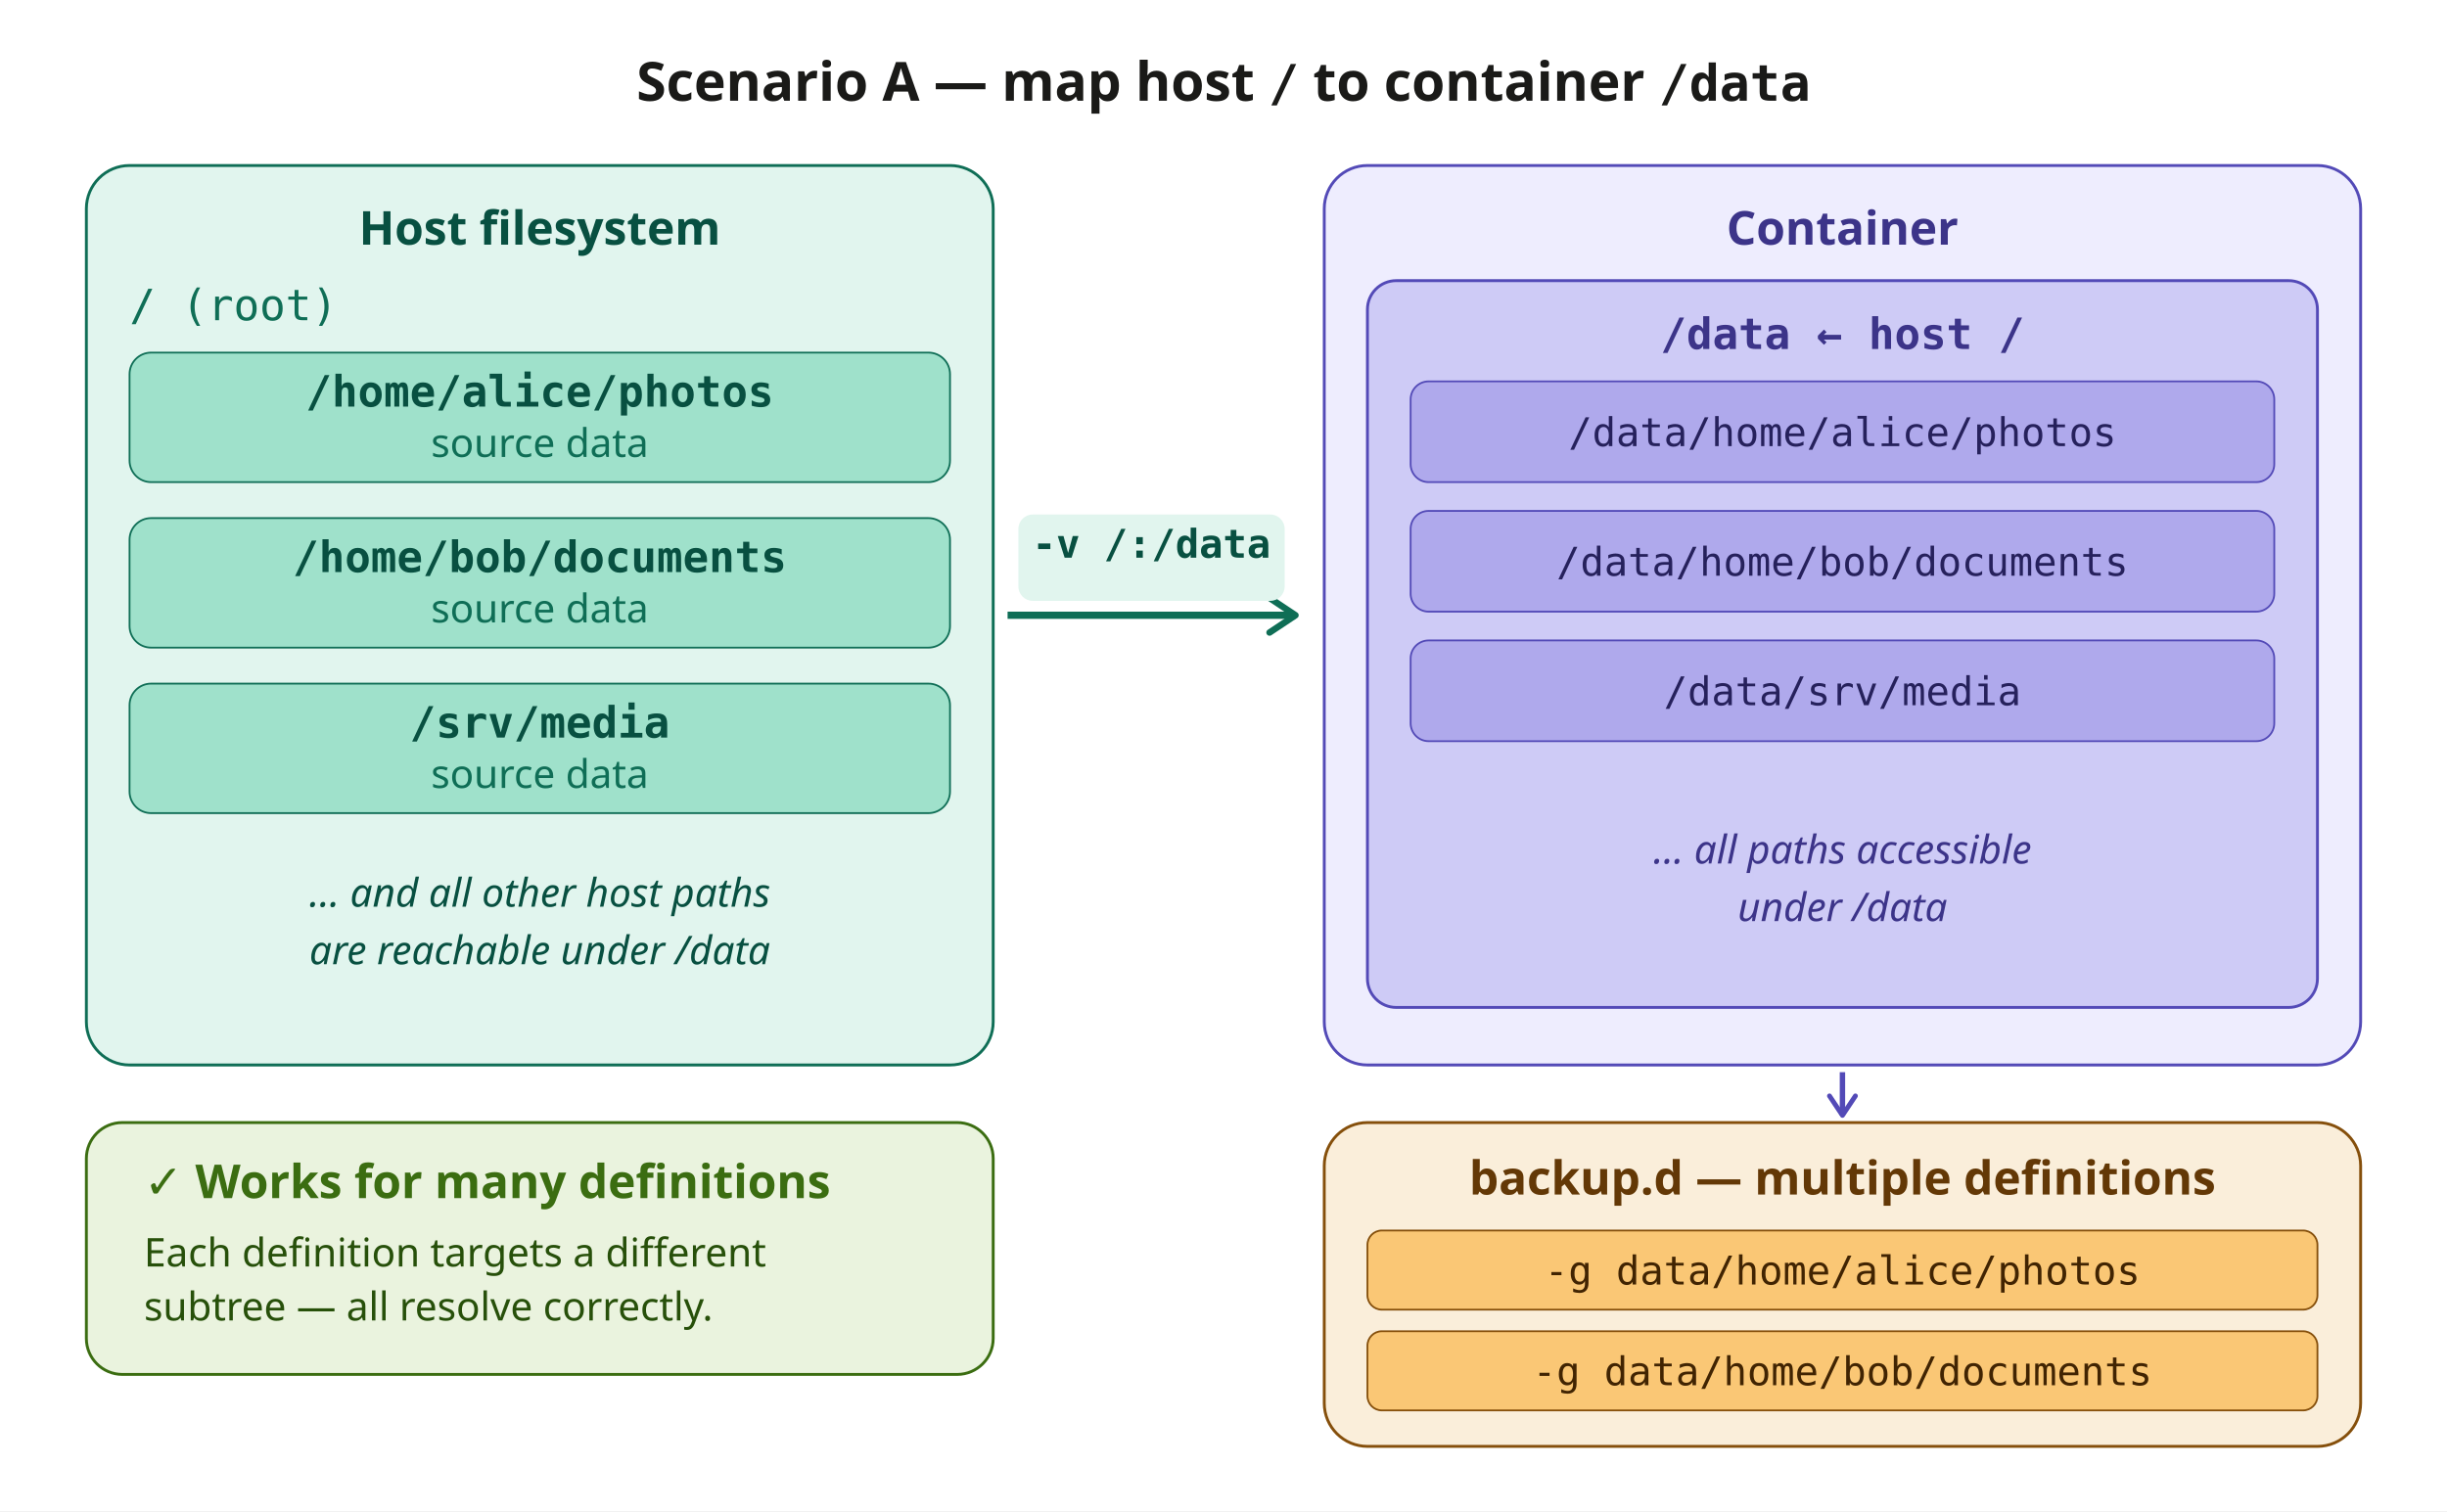
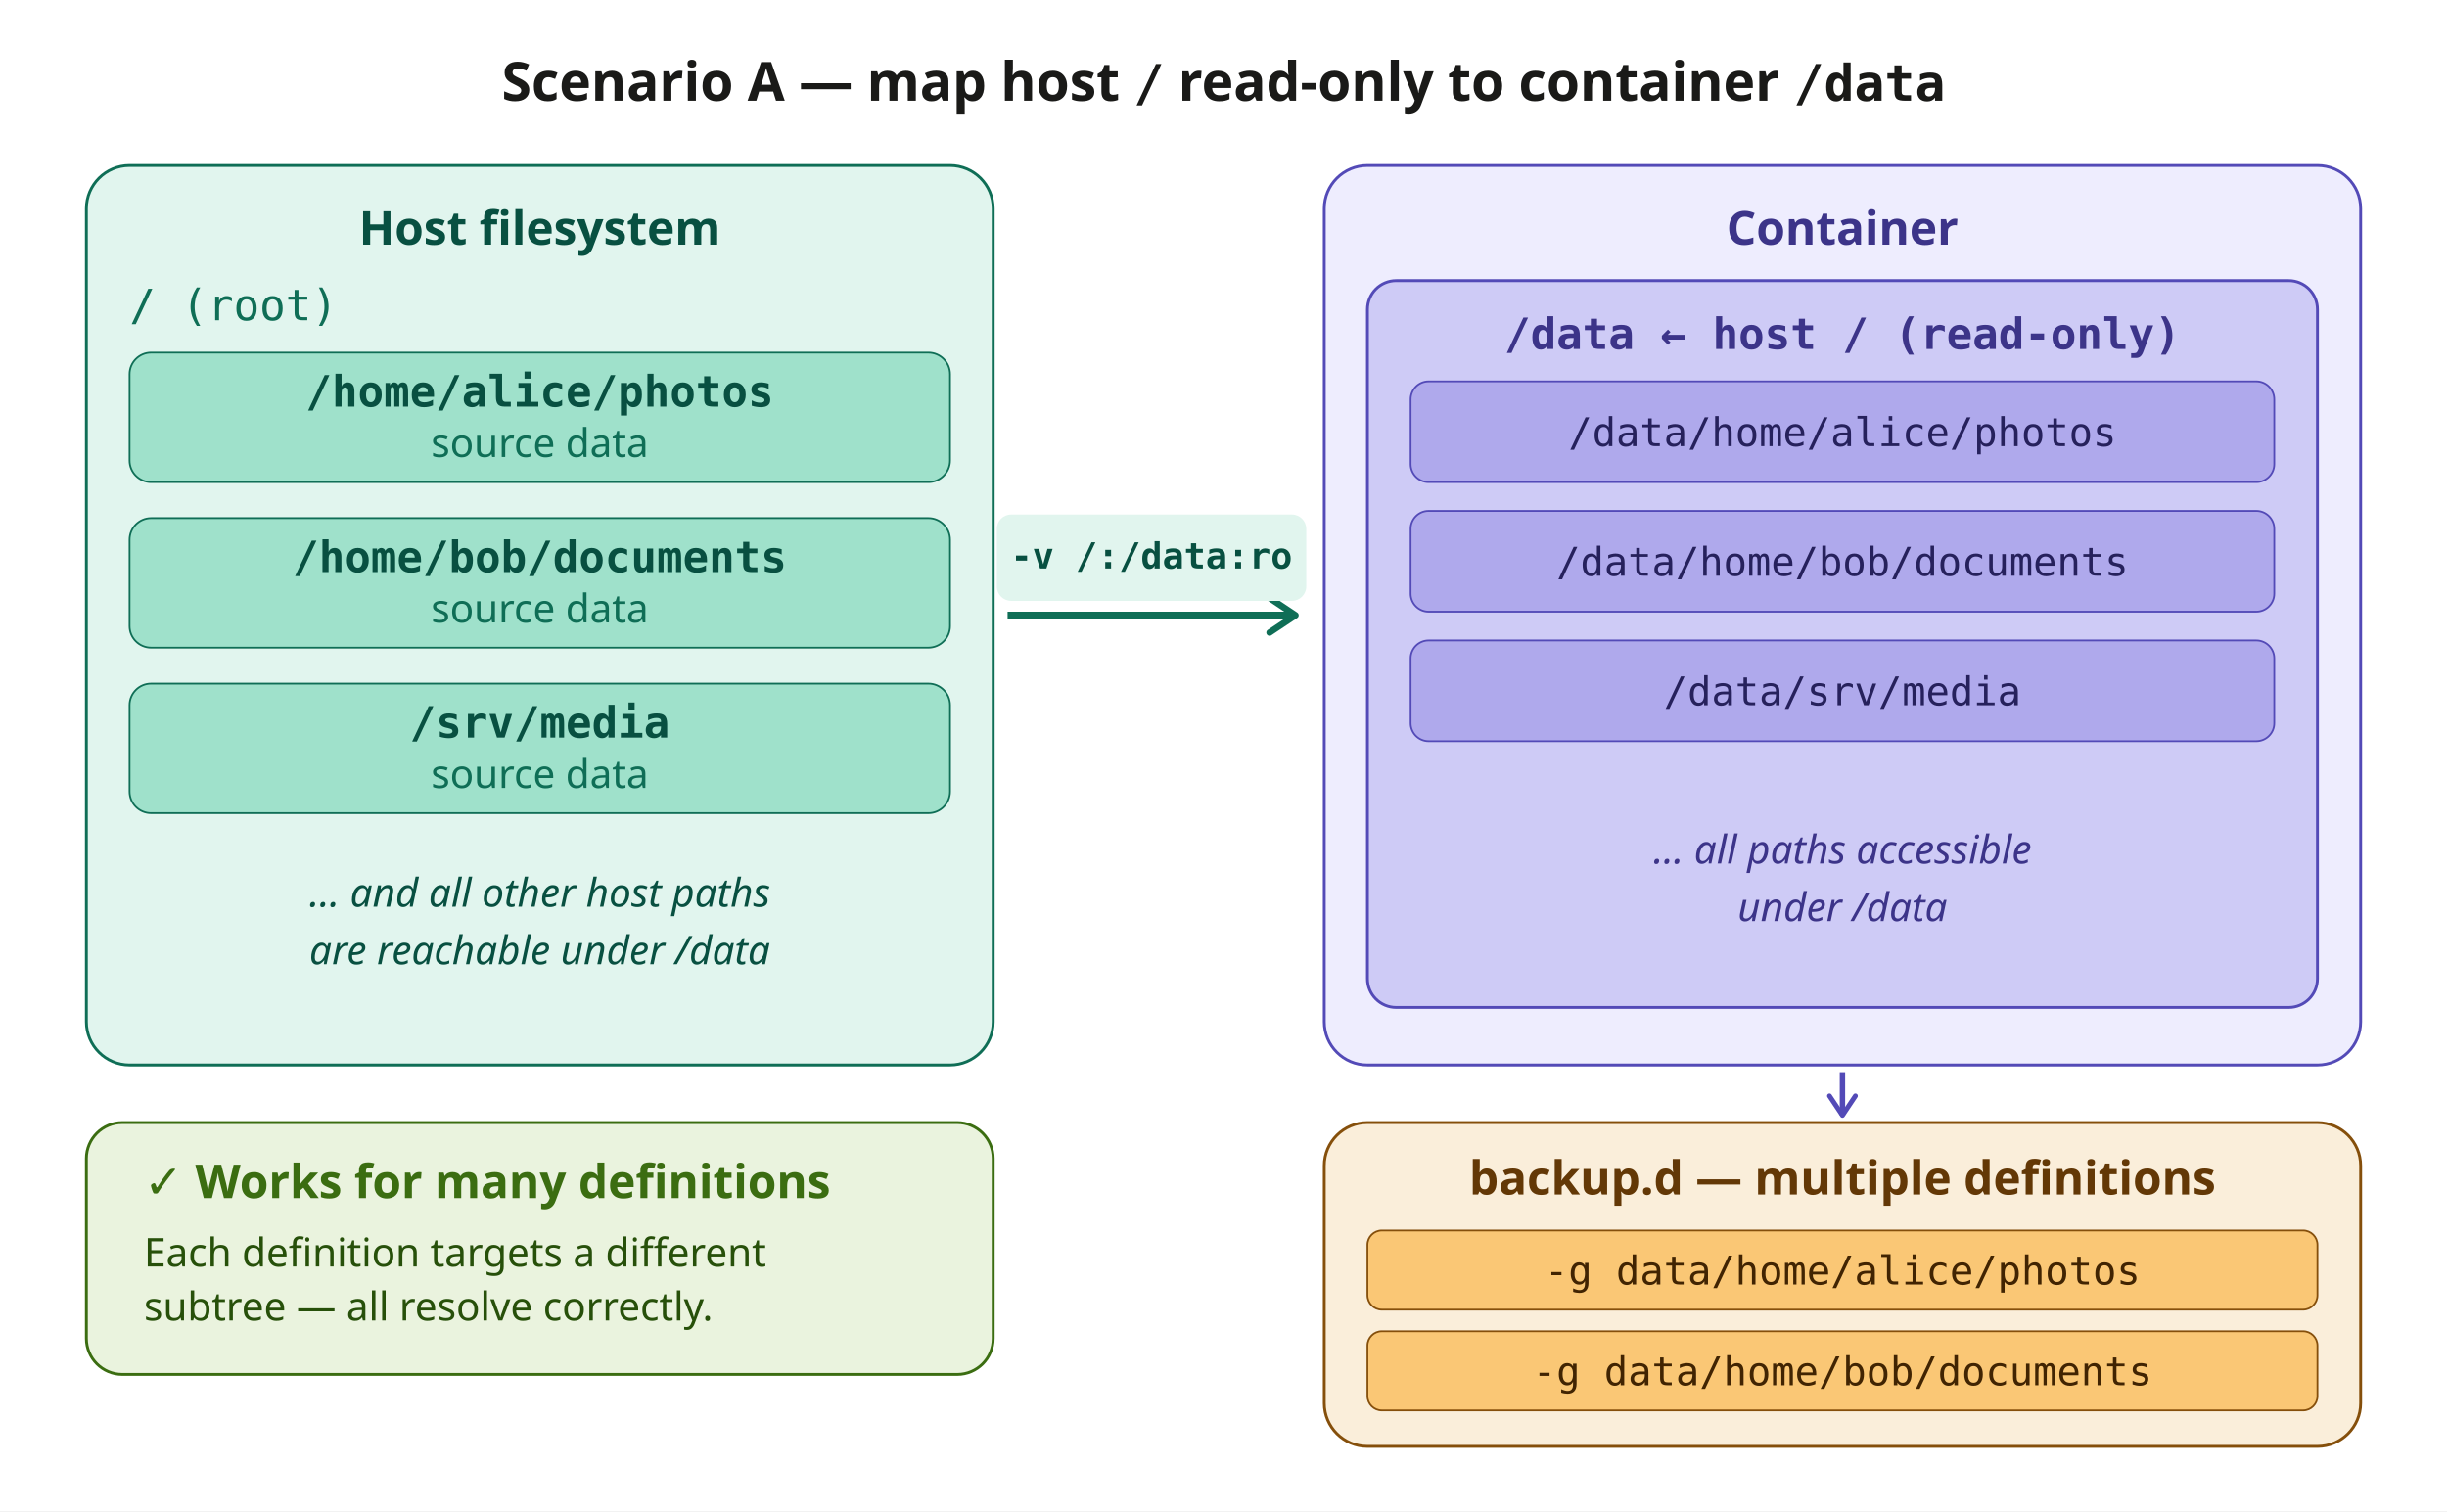
<svg xmlns="http://www.w3.org/2000/svg" width="680" height="420" viewBox="0 0 680 420" role="img">
  <defs>
    <marker id="arrow" viewBox="0 0 10 10" refX="8" refY="5" markerWidth="6" markerHeight="6" orient="auto-start-reverse">
      <path d="M2 1L8 5L2 9" fill="none" stroke="#0F6E56" stroke-width="1.5" stroke-linecap="round" stroke-linejoin="round" />
    </marker>
    <marker id="arrow-purple" viewBox="0 0 10 10" refX="8" refY="5" markerWidth="6" markerHeight="6" orient="auto-start-reverse">
      <path d="M2 1L8 5L2 9" fill="none" stroke="#534AB7" stroke-width="1.5" stroke-linecap="round" stroke-linejoin="round" />
    </marker>
    <marker id="arrow-amber" viewBox="0 0 10 10" refX="8" refY="5" markerWidth="6" markerHeight="6" orient="auto-start-reverse">
      <path d="M2 1L8 5L2 9" fill="none" stroke="#854F0B" stroke-width="1.5" stroke-linecap="round" stroke-linejoin="round" />
    </marker>
  </defs>
  <rect width="680" height="420" fill="#ffffff" />
-   <text x="340" y="28" text-anchor="middle" font-family="ui-sans-serif, system-ui, sans-serif" font-size="15" font-weight="600" fill="#1a1a18">Scenario A — map host <tspan font-family="ui-monospace, monospace" font-size="14">/</tspan> to container <tspan font-family="ui-monospace, monospace" font-size="14">/data</tspan>
+   <text x="340" y="28" text-anchor="middle" font-family="ui-sans-serif, system-ui, sans-serif" font-size="15" font-weight="600" fill="#1a1a18">Scenario A — map host <tspan font-family="ui-monospace, monospace" font-size="14">/</tspan> read-only to container <tspan font-family="ui-monospace, monospace" font-size="14">/data</tspan>
  </text>
  <rect x="24" y="46" width="252" height="250" rx="12" fill="#E1F5EE" stroke="#0F6E56" stroke-width="0.8" />
  <text x="150" y="68" text-anchor="middle" font-family="ui-sans-serif, system-ui, sans-serif" font-size="13" font-weight="600" fill="#085041">Host filesystem</text>
  <text x="36" y="89" font-family="ui-monospace, monospace" font-size="12" fill="#0F6E56">/  (root)</text>
  <rect x="36" y="98" width="228" height="36" rx="6" fill="#9FE1CB" stroke="#0F6E56" stroke-width="0.5" />
  <text x="150" y="113" text-anchor="middle" font-family="ui-monospace, monospace" font-size="12" font-weight="600" fill="#085041">/home/alice/photos</text>
  <text x="150" y="127" text-anchor="middle" font-family="ui-sans-serif, system-ui, sans-serif" font-size="11" fill="#0F6E56">source data</text>
  <rect x="36" y="144" width="228" height="36" rx="6" fill="#9FE1CB" stroke="#0F6E56" stroke-width="0.5" />
  <text x="150" y="159" text-anchor="middle" font-family="ui-monospace, monospace" font-size="12" font-weight="600" fill="#085041">/home/bob/documents</text>
  <text x="150" y="173" text-anchor="middle" font-family="ui-sans-serif, system-ui, sans-serif" font-size="11" fill="#0F6E56">source data</text>
  <rect x="36" y="190" width="228" height="36" rx="6" fill="#9FE1CB" stroke="#0F6E56" stroke-width="0.5" />
  <text x="150" y="205" text-anchor="middle" font-family="ui-monospace, monospace" font-size="12" font-weight="600" fill="#085041">/srv/media</text>
  <text x="150" y="219" text-anchor="middle" font-family="ui-sans-serif, system-ui, sans-serif" font-size="11" fill="#0F6E56">source data</text>
  <text x="150" y="252" text-anchor="middle" font-family="ui-sans-serif, system-ui, sans-serif" font-size="11" font-style="italic" fill="#085041">… and all other host paths</text>
  <text x="150" y="268" text-anchor="middle" font-family="ui-sans-serif, system-ui, sans-serif" font-size="11" font-style="italic" fill="#085041">are reachable under /data</text>
  <line x1="280" y1="171" x2="360" y2="171" stroke="#0F6E56" stroke-width="2" marker-end="url(#arrow)" />
-   <rect x="283" y="143" width="74" height="24" rx="4" fill="#E1F5EE" />
-   <text x="320" y="155" text-anchor="middle" font-family="ui-monospace, monospace" font-size="11" font-weight="600" fill="#085041">-v /:/data</text>
+   <rect x="277" y="143" width="86" height="24" rx="4" fill="#E1F5EE" />
+   <text x="320" y="158" text-anchor="middle" font-family="ui-monospace, monospace" font-size="10" font-weight="600" fill="#085041">-v /:/data:ro</text>
  <rect x="368" y="46" width="288" height="250" rx="12" fill="#EEEDFE" stroke="#534AB7" stroke-width="0.8" />
  <text x="512" y="68" text-anchor="middle" font-family="ui-sans-serif, system-ui, sans-serif" font-size="13" font-weight="600" fill="#3C3489">Container</text>
  <rect x="380" y="78" width="264" height="202" rx="8" fill="#CECBF6" stroke="#534AB7" stroke-width="0.8" />
-   <text x="512" y="97" text-anchor="middle" font-family="ui-monospace, monospace" font-size="12" font-weight="600" fill="#3C3489">/data  ←  host /</text>
+   <text x="512" y="97" text-anchor="middle" font-family="ui-monospace, monospace" font-size="12" font-weight="600" fill="#3C3489">/data  ←  host / (read-only)</text>
  <rect x="392" y="106" width="240" height="28" rx="5" fill="#AFA9EC" stroke="#534AB7" stroke-width="0.5" />
  <text x="512" y="124" text-anchor="middle" font-family="ui-monospace, monospace" font-size="11" fill="#26215C">/data/home/alice/photos</text>
  <rect x="392" y="142" width="240" height="28" rx="5" fill="#AFA9EC" stroke="#534AB7" stroke-width="0.5" />
  <text x="512" y="160" text-anchor="middle" font-family="ui-monospace, monospace" font-size="11" fill="#26215C">/data/home/bob/documents</text>
  <rect x="392" y="178" width="240" height="28" rx="5" fill="#AFA9EC" stroke="#534AB7" stroke-width="0.5" />
  <text x="512" y="196" text-anchor="middle" font-family="ui-monospace, monospace" font-size="11" fill="#26215C">/data/srv/media</text>
  <text x="512" y="240" text-anchor="middle" font-family="ui-sans-serif, system-ui, sans-serif" font-size="11" font-style="italic" fill="#3C3489">… all paths accessible</text>
  <text x="512" y="256" text-anchor="middle" font-family="ui-sans-serif, system-ui, sans-serif" font-size="11" font-style="italic" fill="#3C3489">under /data</text>
  <rect x="368" y="312" width="288" height="90" rx="12" fill="#FAEEDA" stroke="#854F0B" stroke-width="0.8" />
  <text x="512" y="332" text-anchor="middle" font-family="ui-sans-serif, system-ui, sans-serif" font-size="13" font-weight="600" fill="#633806">backup.d — multiple definitions</text>
  <rect x="380" y="342" width="264" height="22" rx="4" fill="#FAC775" stroke="#854F0B" stroke-width="0.5" />
  <text x="512" y="357" text-anchor="middle" font-family="ui-monospace, monospace" font-size="11" fill="#412402">-g data/home/alice/photos</text>
  <rect x="380" y="370" width="264" height="22" rx="4" fill="#FAC775" stroke="#854F0B" stroke-width="0.5" />
  <text x="512" y="385" text-anchor="middle" font-family="ui-monospace, monospace" font-size="11" fill="#412402">-g data/home/bob/documents</text>
  <line x1="512" y1="298" x2="512" y2="310" stroke="#534AB7" stroke-width="1.5" marker-end="url(#arrow-purple)" />
  <rect x="24" y="312" width="252" height="70" rx="10" fill="#EAF3DE" stroke="#3B6D11" stroke-width="0.8" />
  <text x="40" y="333" font-family="ui-sans-serif, system-ui, sans-serif" font-size="13" font-weight="600" fill="#3B6D11">✓  Works for many definitions</text>
  <text x="40" y="352" font-family="ui-sans-serif, system-ui, sans-serif" font-size="11" fill="#27500A">Each definition targets a different</text>
  <text x="40" y="367" font-family="ui-sans-serif, system-ui, sans-serif" font-size="11" fill="#27500A">subtree — all resolve correctly.</text>
</svg>
